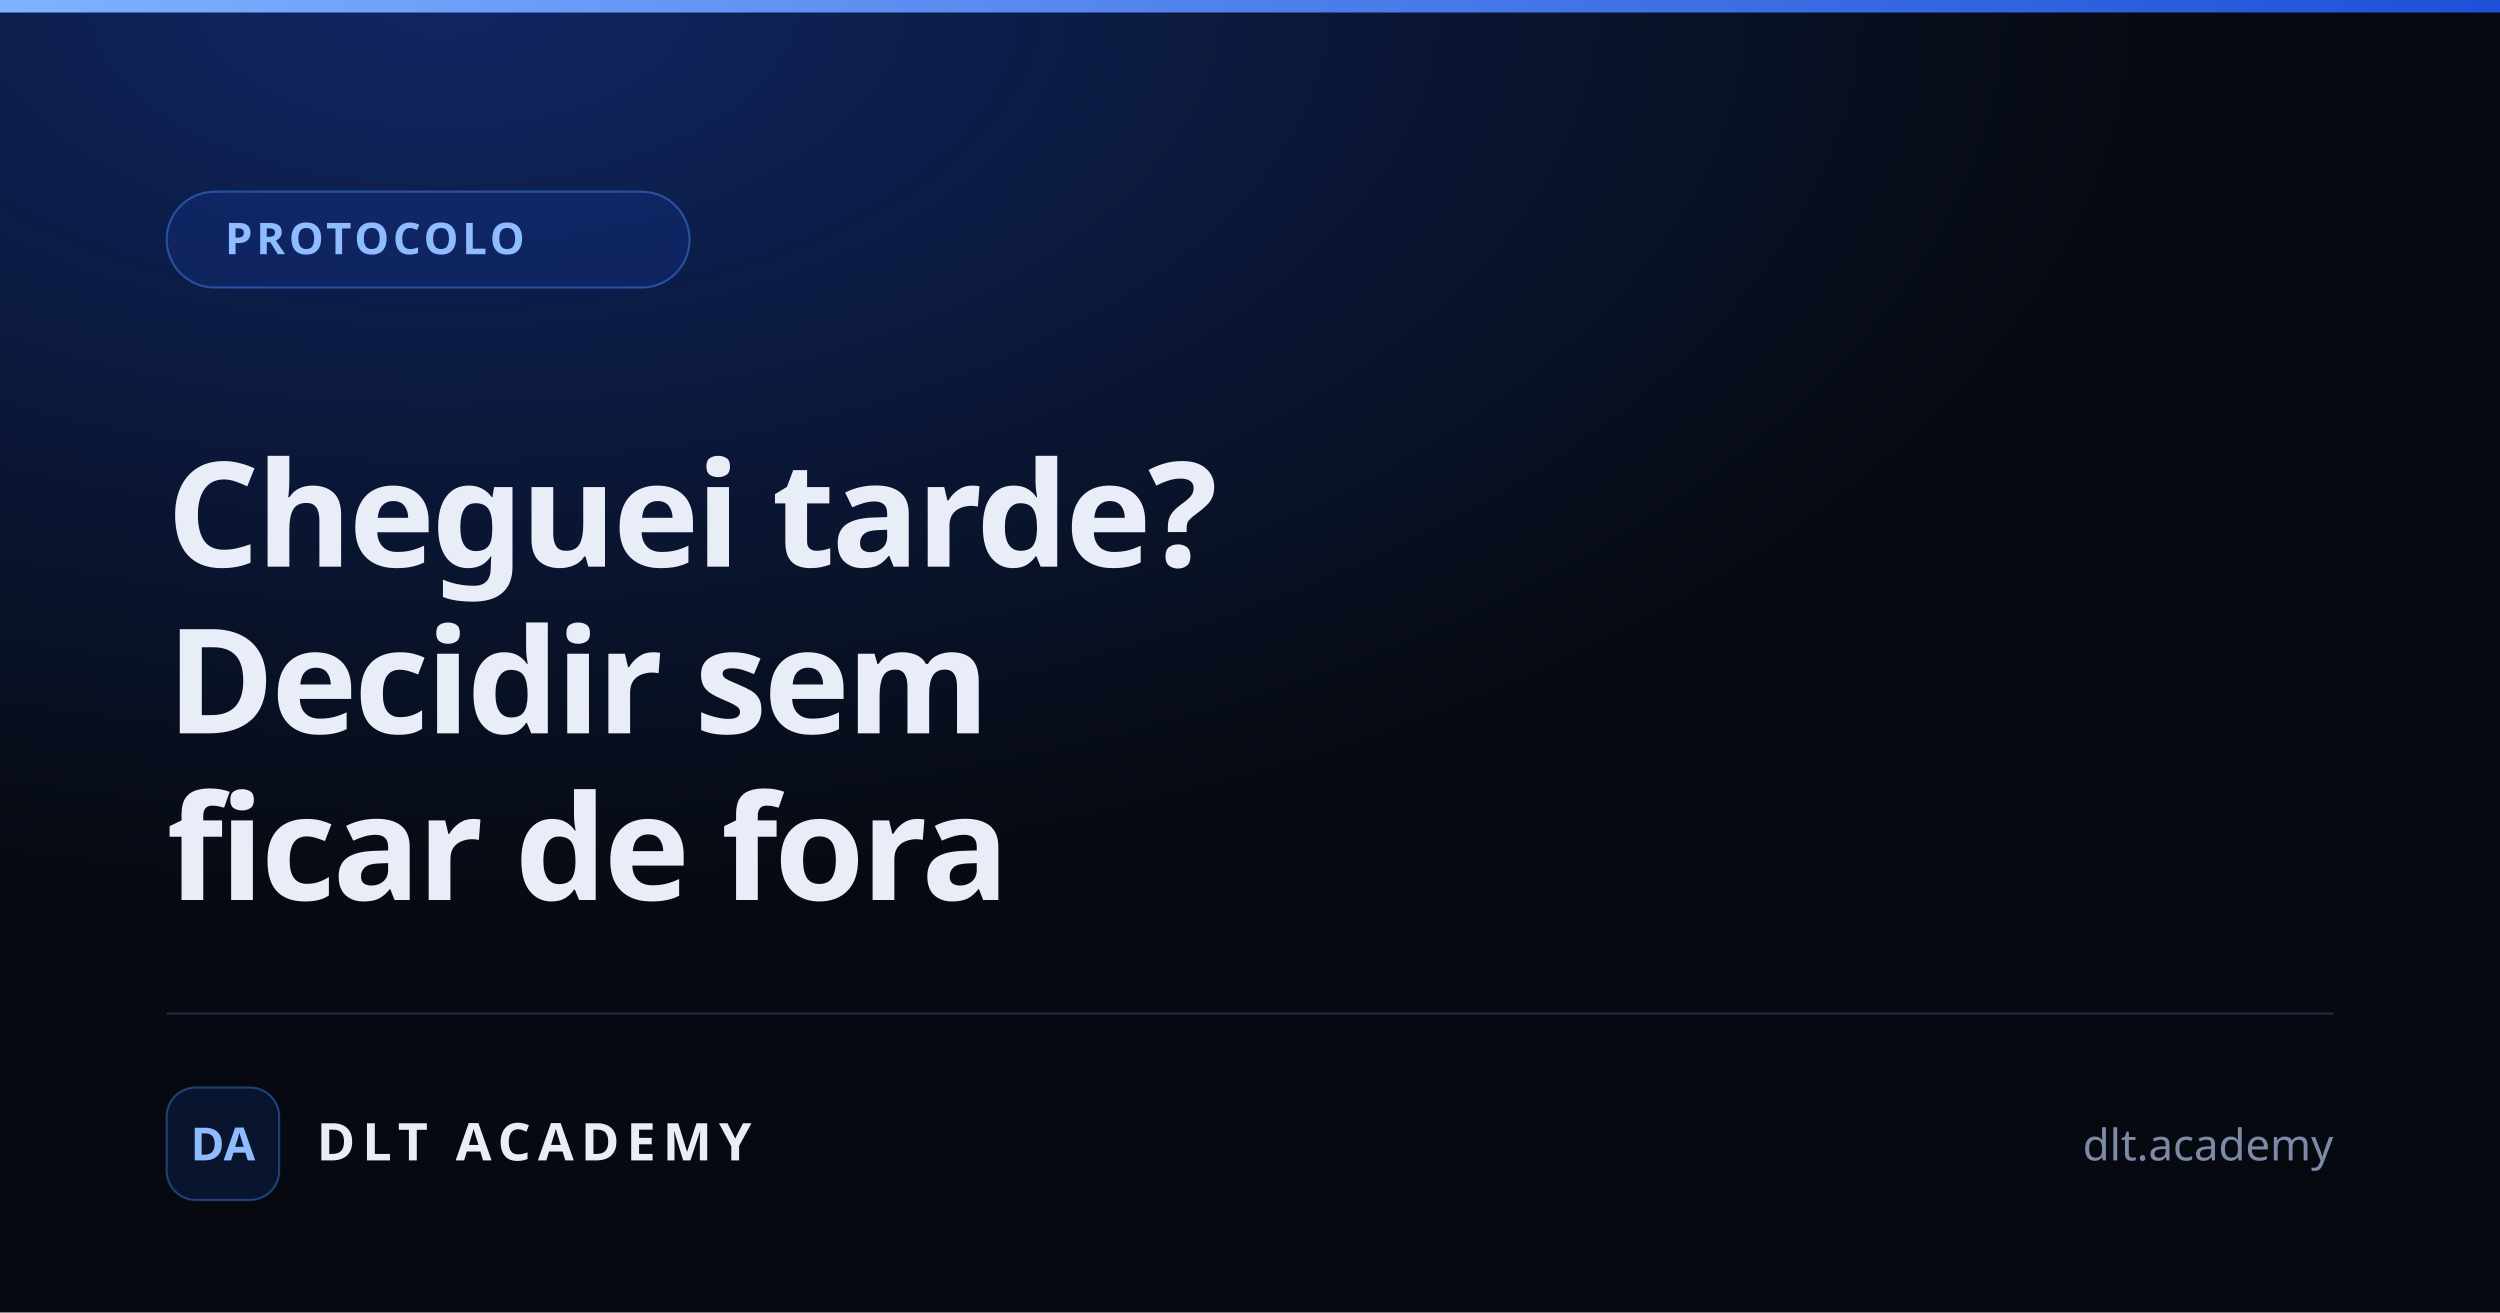
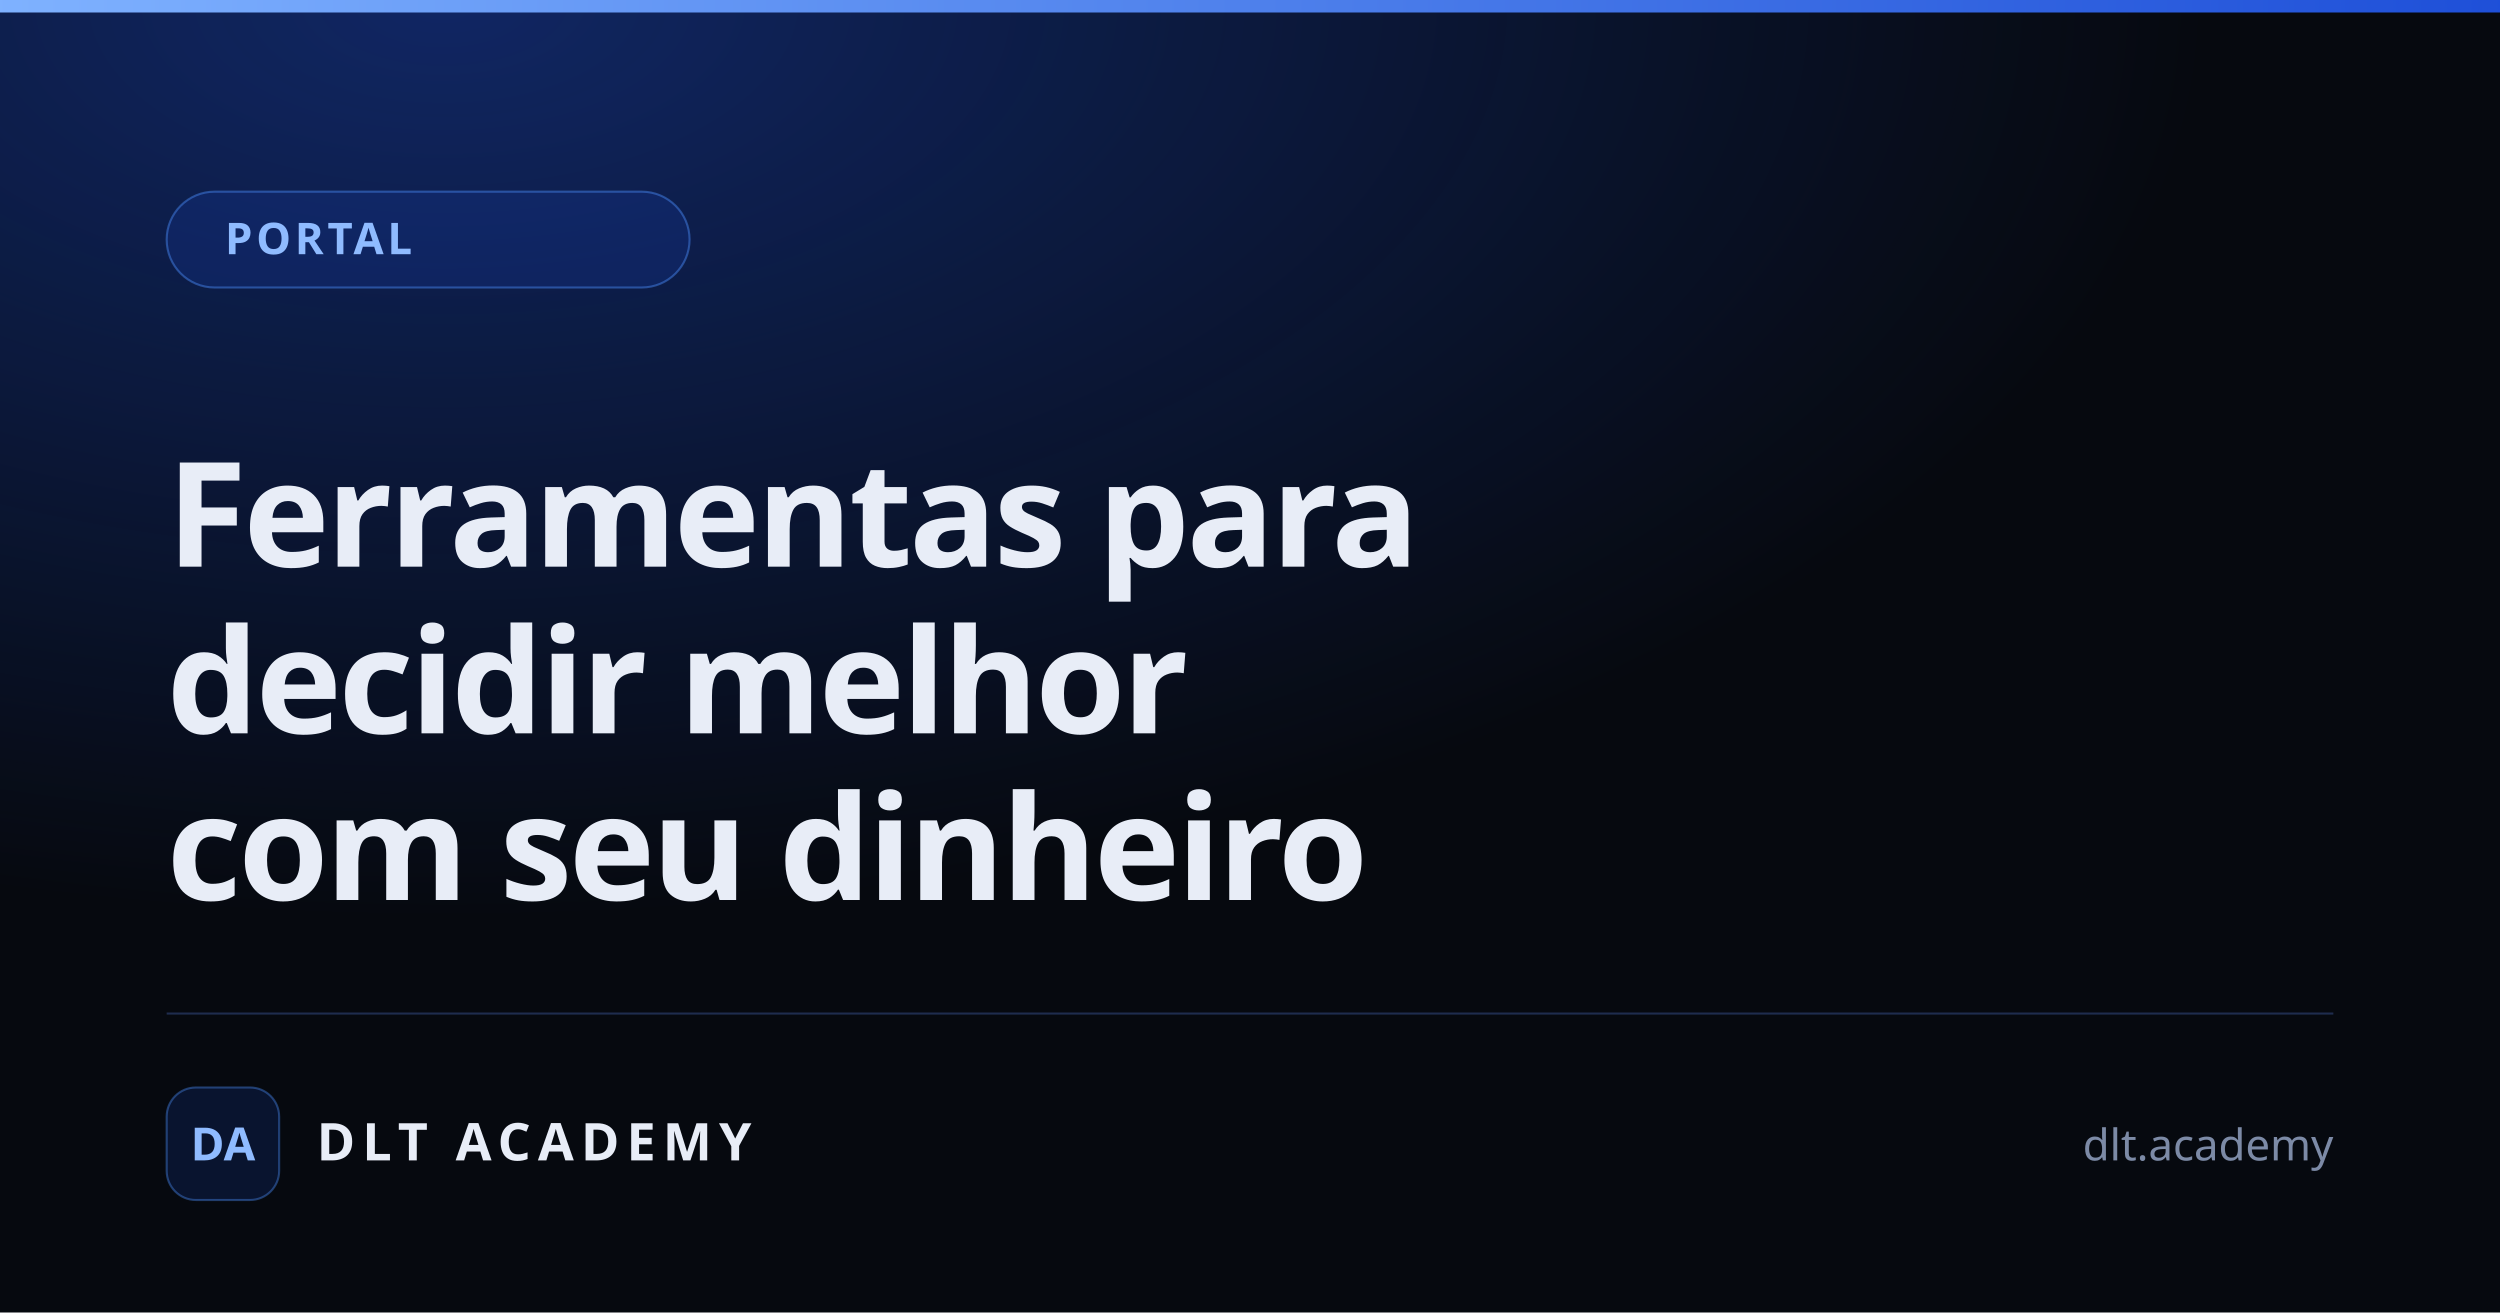
- <svg xmlns="http://www.w3.org/2000/svg" width="1200" height="630" viewBox="0 0 1200 630" role="img" aria-label="Cheguei tarde? Protocolo DLT Academy">
+ <svg xmlns="http://www.w3.org/2000/svg" width="1200" height="630" viewBox="0 0 1200 630" role="img" aria-label="Portal DLT Academy">
  <defs>
    <radialGradient id="glow" cx="18%" cy="0%" r="70%">
      <stop offset="0%" stop-color="#1E4FD8" stop-opacity="0.42" />
      <stop offset="100%" stop-color="#1E4FD8" stop-opacity="0" />
    </radialGradient>
    <linearGradient id="rule" x1="0" y1="0" x2="1" y2="0">
      <stop offset="0%" stop-color="#7FB2FF" />
      <stop offset="100%" stop-color="#1E4FD8" />
    </linearGradient>
  </defs>
  <rect width="1200" height="630" fill="#06090F" />
  <rect width="1200" height="630" fill="url(#glow)" />
  <rect x="0" y="0" width="1200" height="6" fill="url(#rule)" />
  <rect x="80" y="92" width="251" height="46" rx="23" fill="#1E4FD8" fill-opacity="0.16" stroke="#4A8DF8" stroke-opacity="0.45" />
-   <text x="108" y="122" font-family="Sora, 'Trebuchet MS', sans-serif" font-size="21" font-weight="700" letter-spacing="1.8" fill="#8FBBFF">PROTOCOLO</text>
+   <text x="108" y="122" font-family="Sora, 'Trebuchet MS', sans-serif" font-size="21" font-weight="700" letter-spacing="1.8" fill="#8FBBFF">PORTAL</text>
  <text font-family="Sora, 'Trebuchet MS', sans-serif" font-size="70" font-weight="700" letter-spacing="-1.6" fill="#E8EDF7">
-     <tspan x="80" y="272">Cheguei tarde?</tspan>
-     <tspan x="80" y="352">Decidir sem</tspan>
-     <tspan x="80" y="432">ficar de fora</tspan>
+     <tspan x="80" y="272">Ferramentas para</tspan>
+     <tspan x="80" y="352">decidir melhor</tspan>
+     <tspan x="80" y="432">com seu dinheiro</tspan>
  </text>
  <rect x="80" y="486" width="1040" height="1" fill="#1E2C4E" />
  <rect x="80" y="522" width="54" height="54" rx="14" fill="#1E4FD8" fill-opacity="0.16" stroke="#4A8DF8" stroke-opacity="0.4" />
  <text x="107" y="557" text-anchor="middle" font-family="Sora, 'Trebuchet MS', sans-serif" font-size="22" font-weight="700" fill="#8FBBFF">DA</text>
  <text x="152" y="557" font-family="Sora, 'Trebuchet MS', sans-serif" font-size="25" font-weight="700" letter-spacing="3.4" fill="#E8EDF7">DLT ACADEMY</text>
  <text x="1120" y="557" text-anchor="end" font-family="Sora, 'Trebuchet MS', sans-serif" font-size="21" font-weight="500" fill="#7C8AA6">dlt.academy</text>
</svg>
